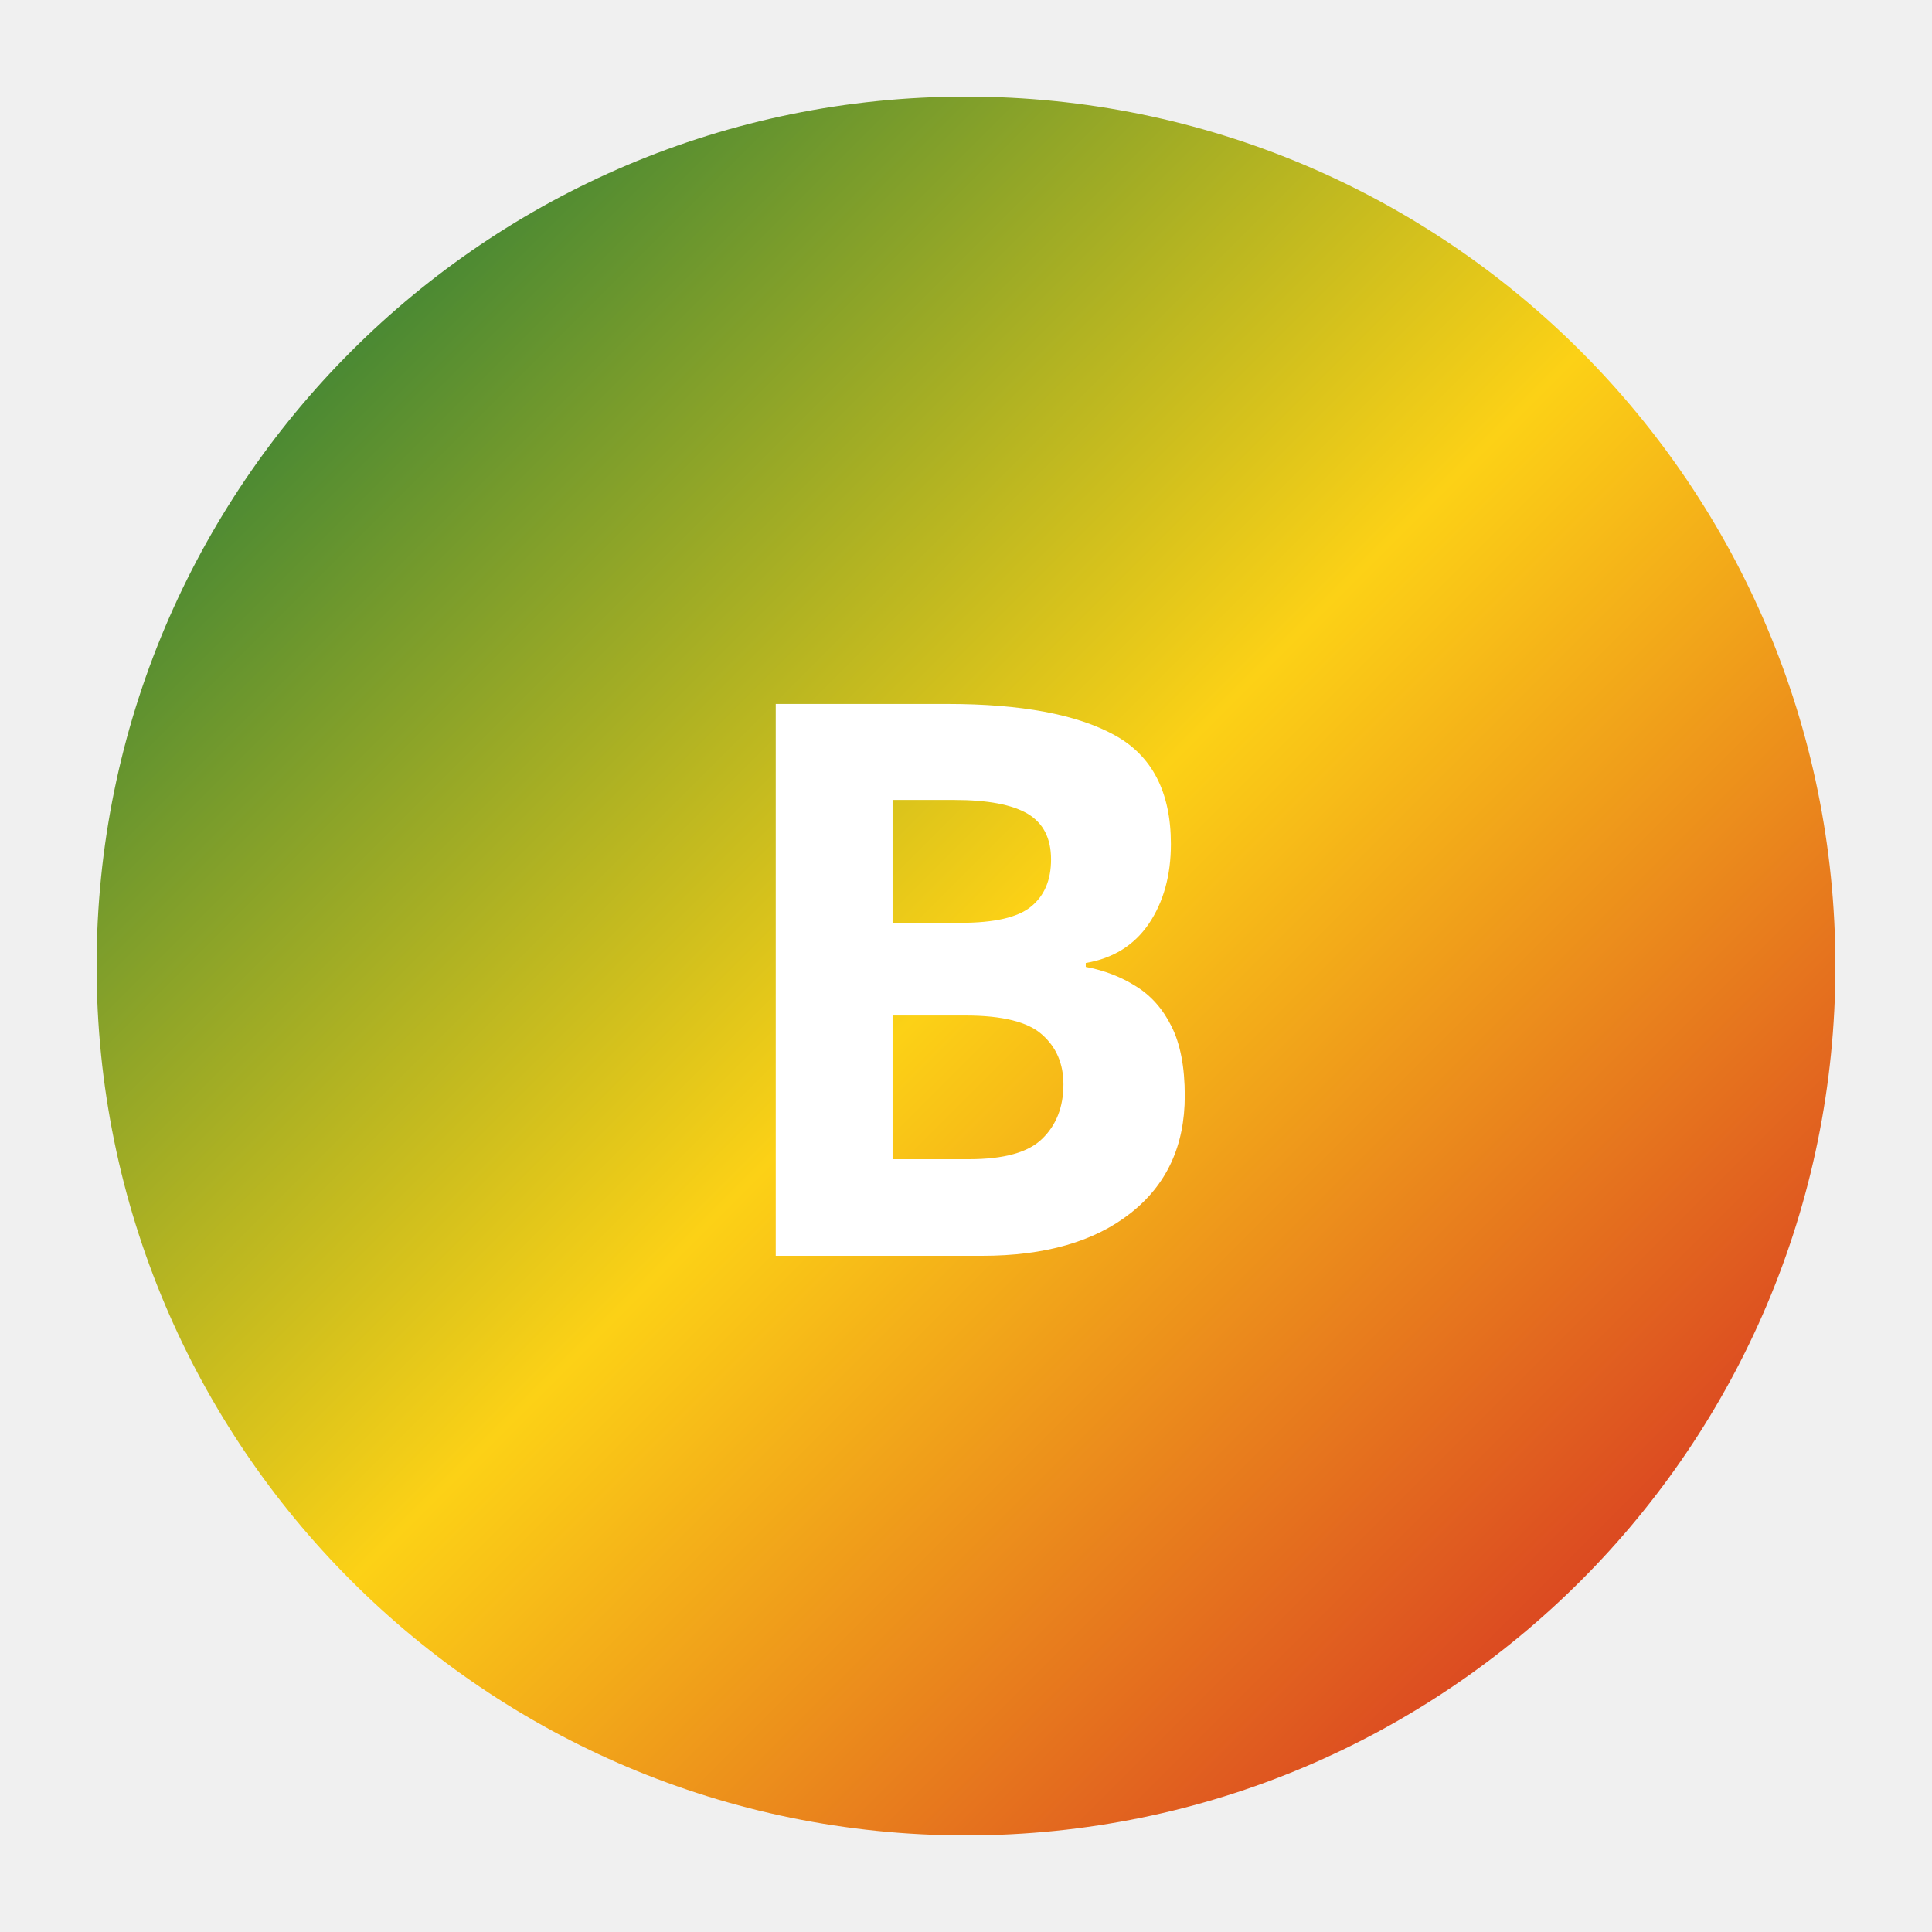
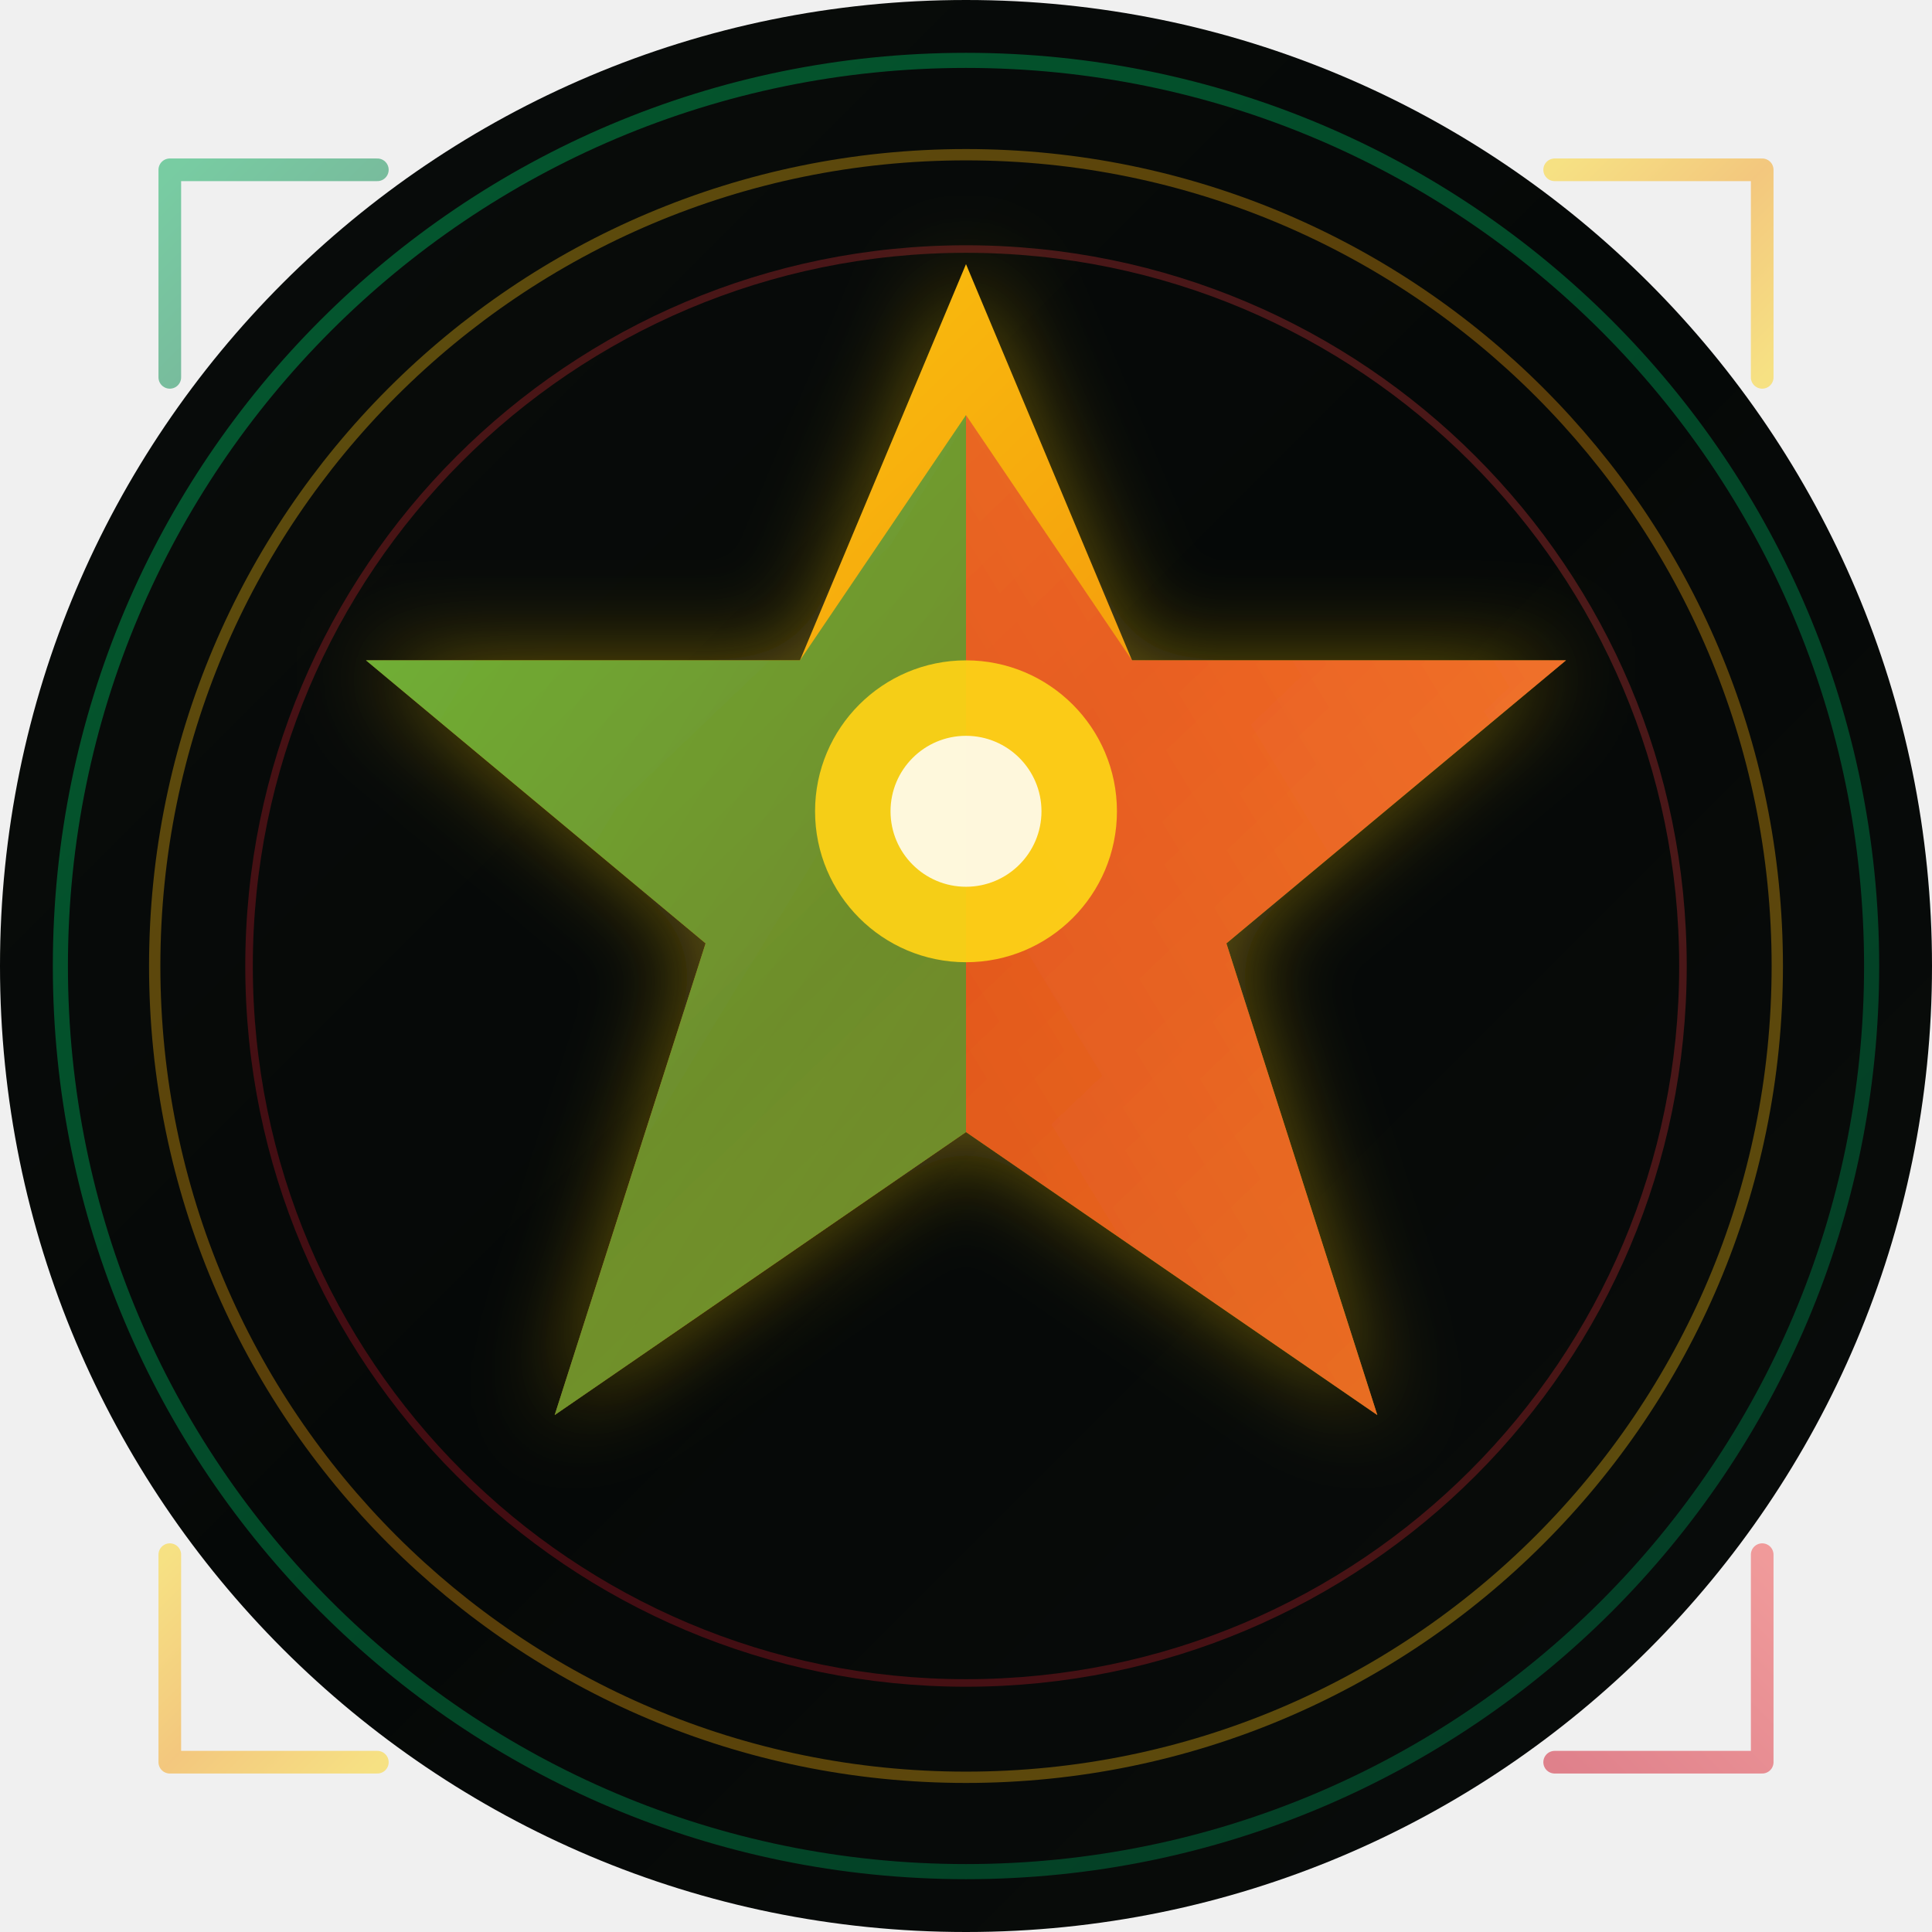
- <svg xmlns="http://www.w3.org/2000/svg" viewBox="0 0 100 100">
+ <svg xmlns="http://www.w3.org/2000/svg" viewBox="0 0 512 512">
  <defs>
-     <linearGradient id="grad" x1="0%" y1="0%" x2="100%" y2="100%">
-       <stop offset="0%" style="stop-color:#006B3F" />
-       <stop offset="50%" style="stop-color:#FCD116" />
-       <stop offset="100%" style="stop-color:#CE1126" />
+     <linearGradient id="goldGradient" x1="0%" y1="0%" x2="100%" y2="100%">
+       <stop offset="0%" stop-color="#fcd116" />
+       <stop offset="50%" stop-color="#f59e0b" />
+       <stop offset="100%" stop-color="#fcd116" />
    </linearGradient>
+     <linearGradient id="greenGradient" x1="0%" y1="0%" x2="100%" y2="100%">
+       <stop offset="0%" stop-color="#00a854" />
+       <stop offset="100%" stop-color="#006b3f" />
+     </linearGradient>
+     <linearGradient id="redGradient" x1="0%" y1="100%" x2="100%" y2="0%">
+       <stop offset="0%" stop-color="#ce1126" />
+       <stop offset="100%" stop-color="#ef4444" />
+     </linearGradient>
+     <linearGradient id="bgGradient" x1="0%" y1="0%" x2="100%" y2="100%">
+       <stop offset="0%" stop-color="#0a0d0b" />
+       <stop offset="50%" stop-color="#050807" />
+       <stop offset="100%" stop-color="#0a0d0b" />
+     </linearGradient>
+     <filter id="starGlow" x="-50%" y="-50%" width="200%" height="200%">
+       <feGaussianBlur stdDeviation="12" result="blur" />
+       <feFlood flood-color="#fcd116" flood-opacity="0.4" />
+       <feComposite in2="blur" operator="in" />
+       <feMerge>
+         <feMergeNode />
+         <feMergeNode in="SourceGraphic" />
+       </feMerge>
+     </filter>
  </defs>
-   <circle cx="50" cy="50" r="45" fill="url(#grad)" />
-   <text x="50" y="65" font-family="Poppins, sans-serif" font-size="40" font-weight="bold" fill="white" text-anchor="middle">B</text>
+   <circle cx="256" cy="256" r="256" fill="url(#bgGradient)" />
+   <circle cx="256" cy="256" r="240" fill="none" stroke="url(#greenGradient)" stroke-width="4" opacity="0.5" />
+   <circle cx="256" cy="256" r="215" fill="none" stroke="url(#goldGradient)" stroke-width="3" opacity="0.35" />
+   <circle cx="256" cy="256" r="190" fill="none" stroke="url(#redGradient)" stroke-width="2" opacity="0.3" />
+   <g filter="url(#starGlow)">
+     <path d="M256 70 L300 175 L415 175 L325 250 L365 375 L256 300 L147 375 L187 250 L97 175 L212 175 Z" fill="url(#goldGradient)" />
+     <path d="M256 110 L212 175 L97 175 L187 250 L147 375 L256 300" fill="url(#greenGradient)" opacity="0.55" />
+     <path d="M256 110 L300 175 L415 175 L325 250 L365 375 L256 300" fill="url(#redGradient)" opacity="0.55" />
+   </g>
+   <circle cx="256" cy="215" r="40" fill="#fcd116" opacity="0.95" />
+   <circle cx="256" cy="215" r="20" fill="#ffffff" opacity="0.85" />
+   <path d="M45 45 L45 100 M45 45 L100 45" stroke="url(#greenGradient)" stroke-width="6" stroke-linecap="round" opacity="0.5" />
+   <path d="M467 45 L467 100 M467 45 L412 45" stroke="url(#goldGradient)" stroke-width="6" stroke-linecap="round" opacity="0.5" />
+   <path d="M45 467 L45 412 M45 467 L100 467" stroke="url(#goldGradient)" stroke-width="6" stroke-linecap="round" opacity="0.5" />
+   <path d="M467 467 L467 412 M467 467 L412 467" stroke="url(#redGradient)" stroke-width="6" stroke-linecap="round" opacity="0.5" />
</svg>
